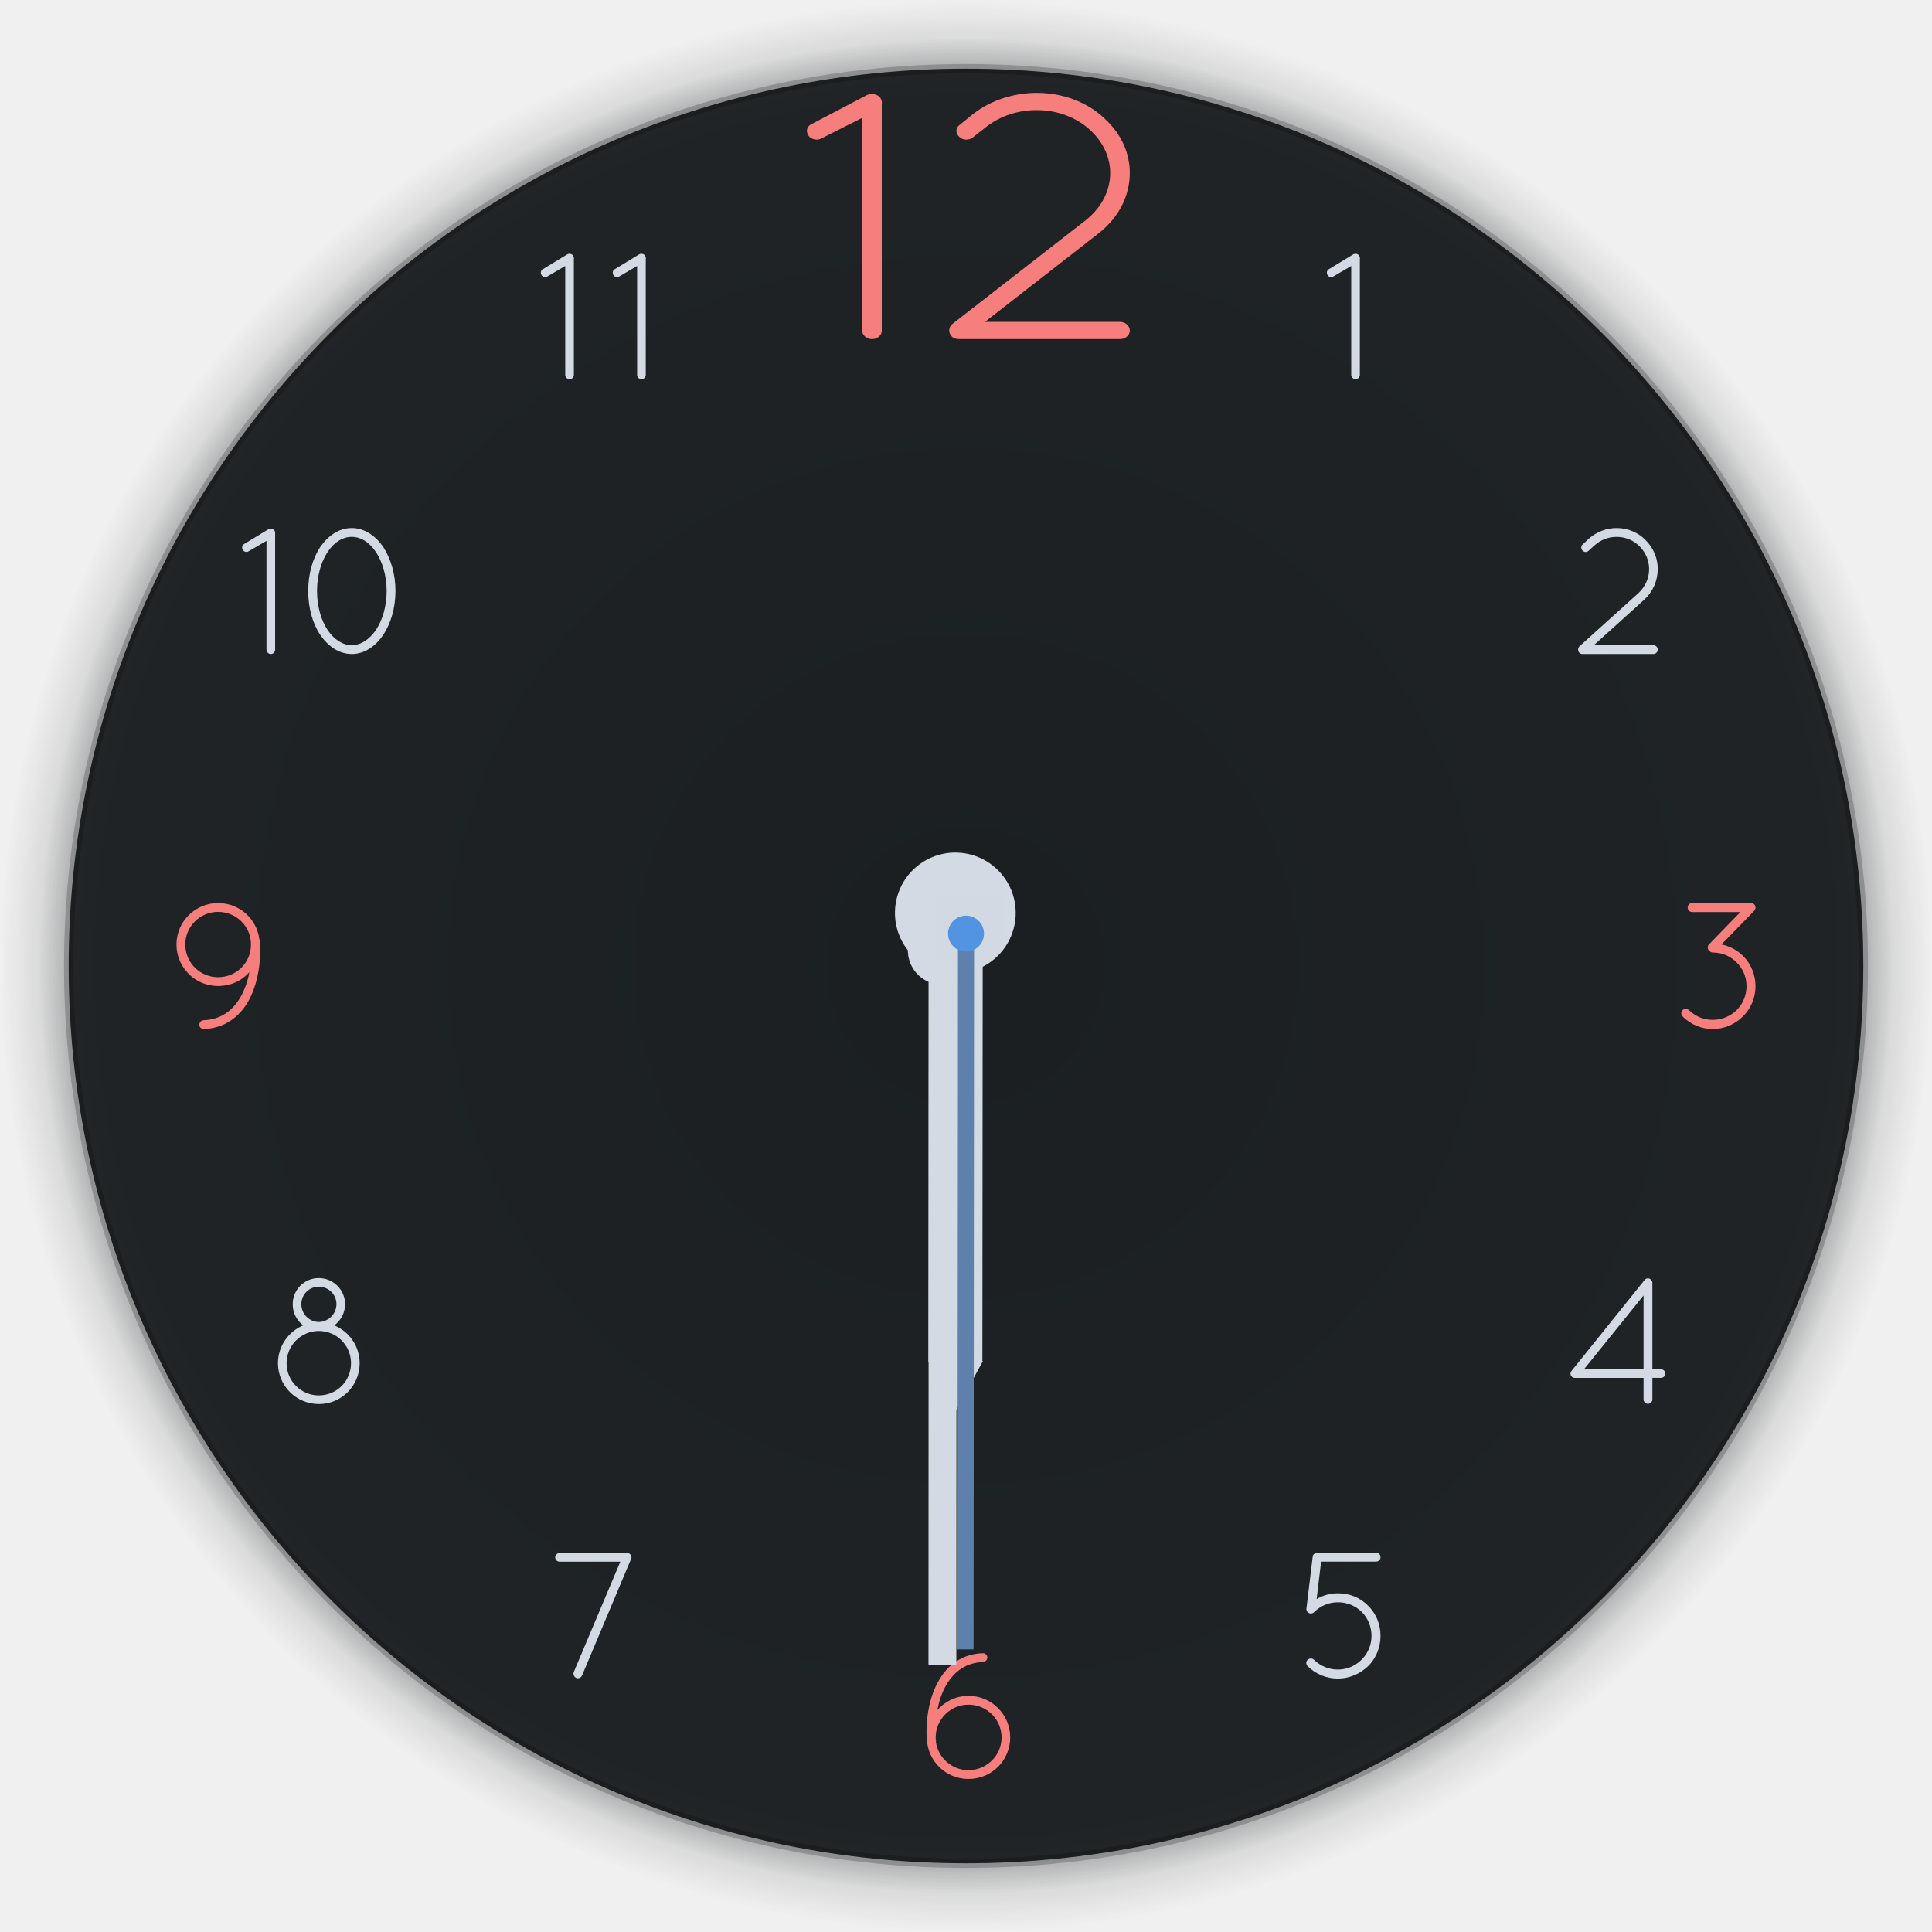
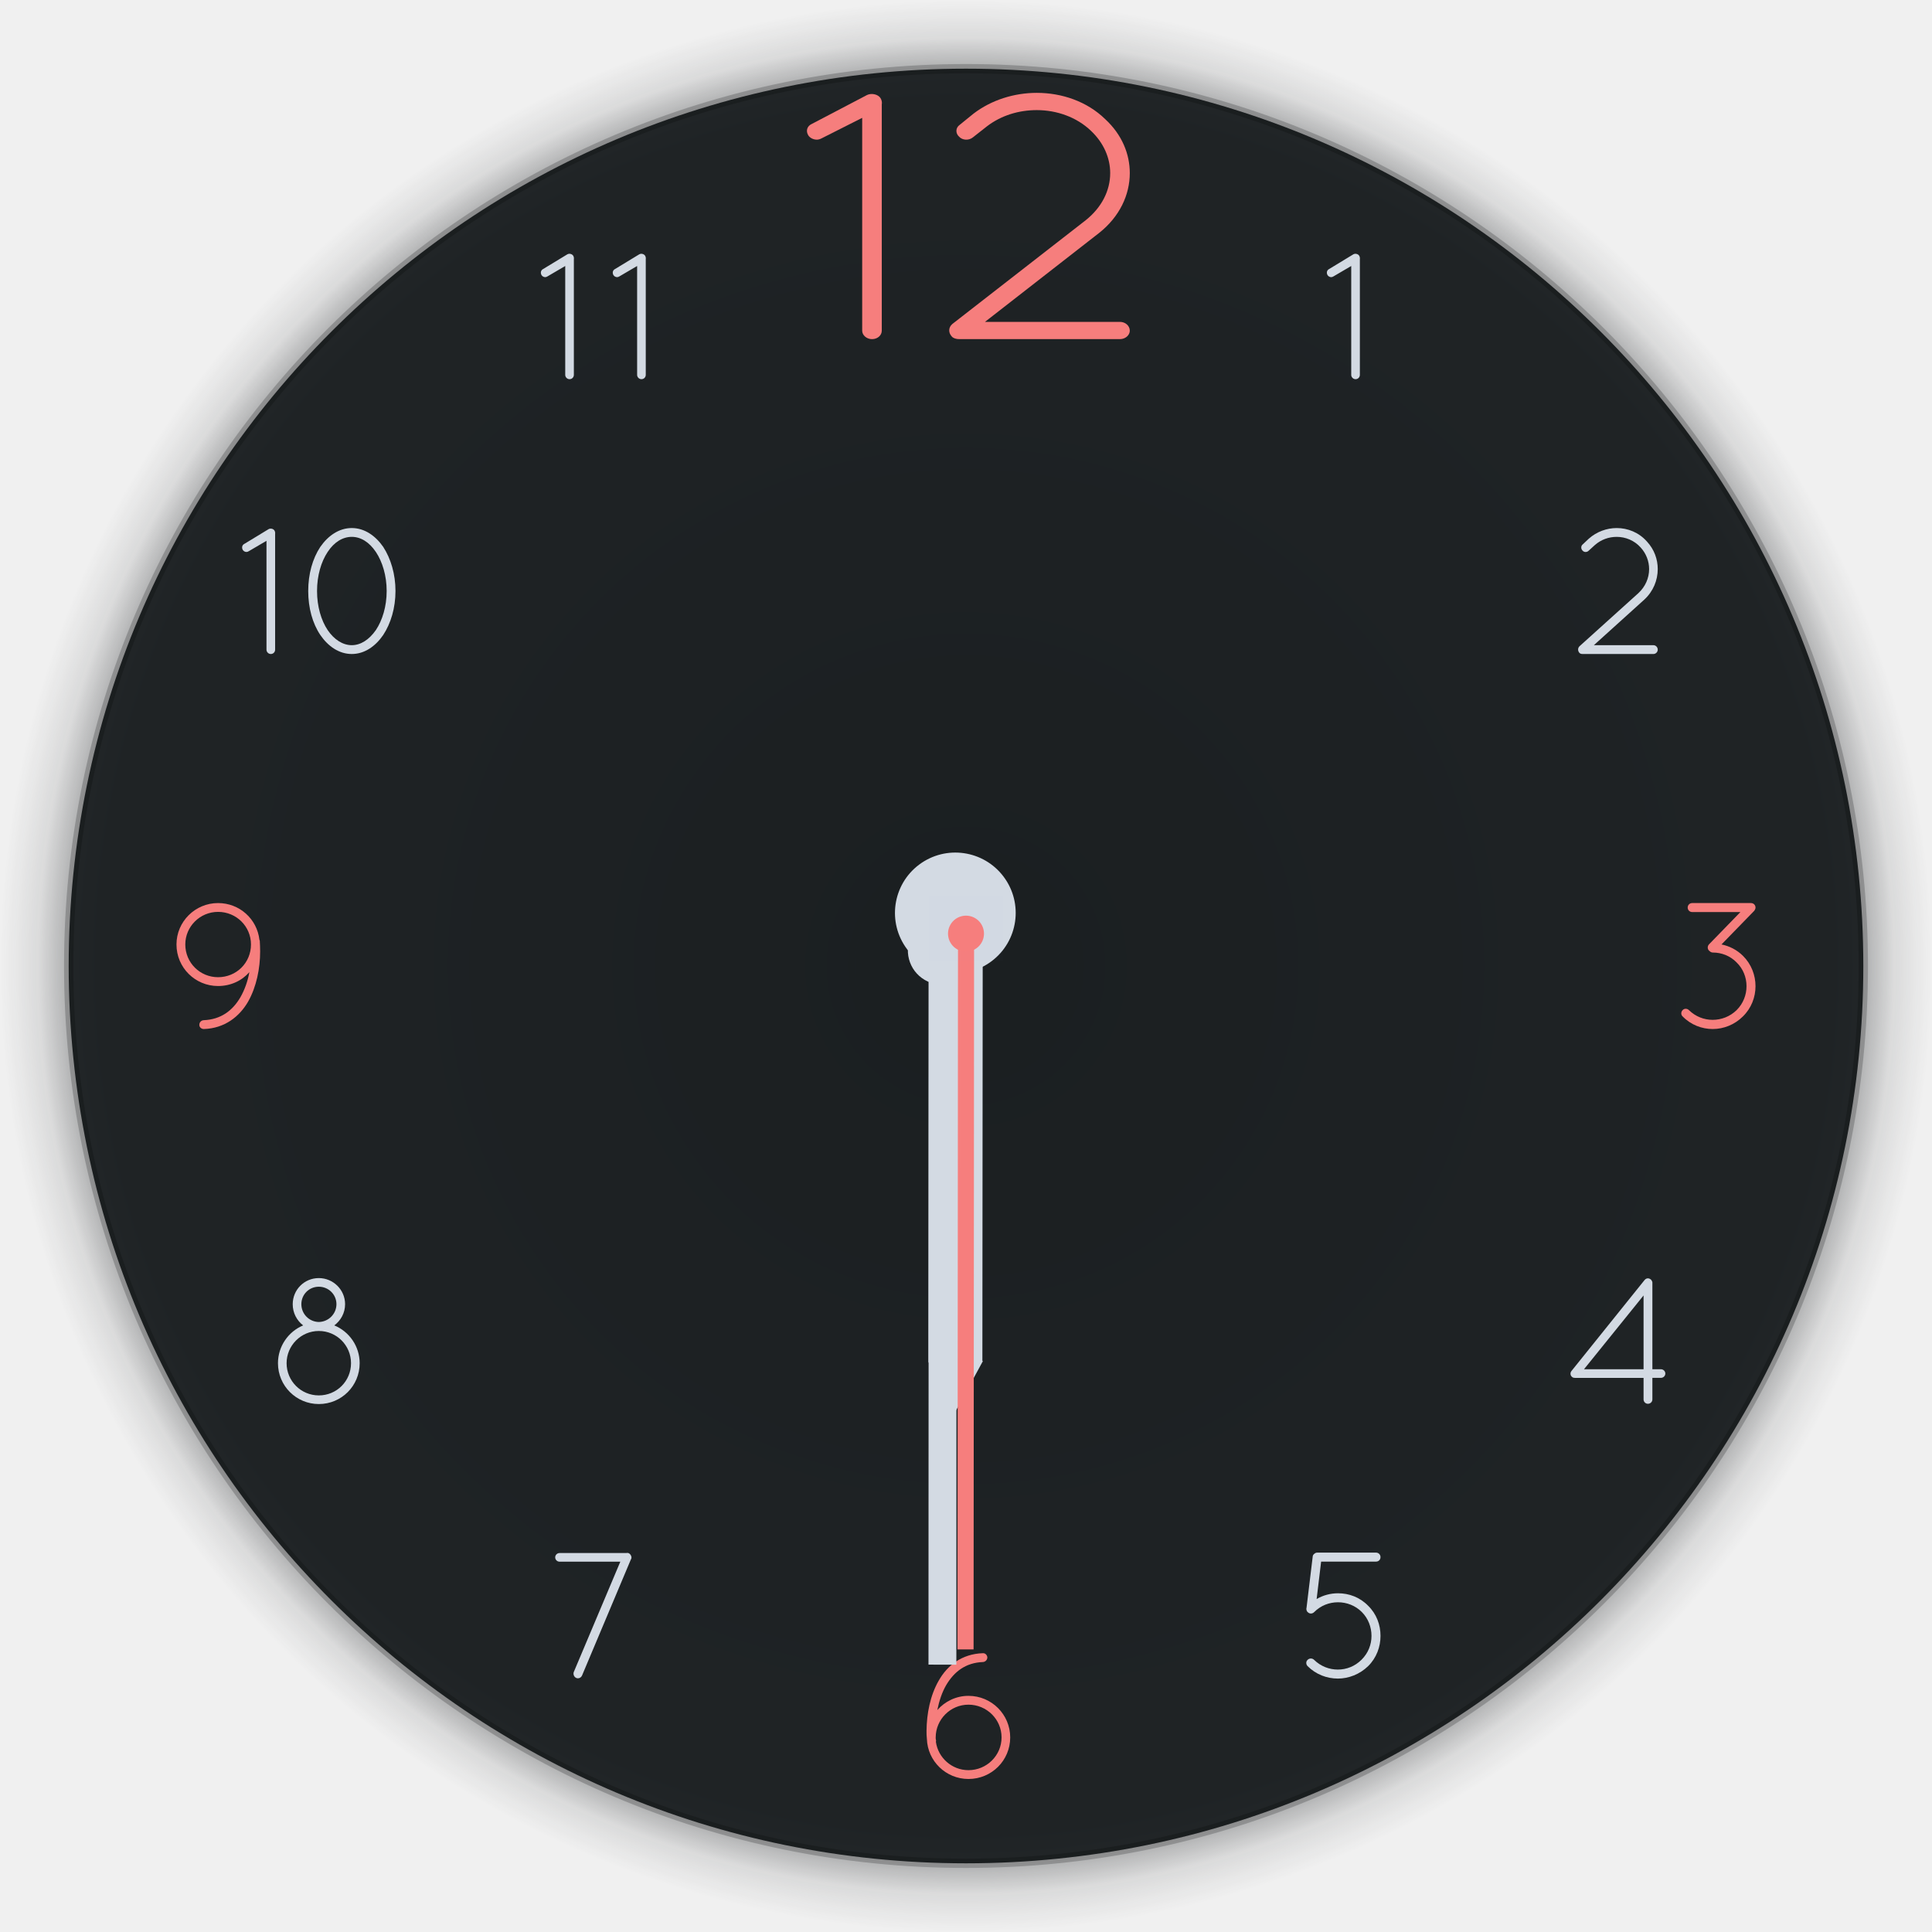
<svg xmlns="http://www.w3.org/2000/svg" xmlns:xlink="http://www.w3.org/1999/xlink" id="svg2" width="208" height="208" version="1">
  <defs id="defs5">
    <linearGradient id="linearGradient4011">
      <stop id="stop4013" offset="0" style="stop-color:#232629;stop-opacity:1" />
      <stop id="stop4019" offset=".9" style="stop-color:#232629;stop-opacity:0.523" />
      <stop id="stop4021" offset=".96" style="stop-color:#232629;stop-opacity:0.107" />
      <stop id="stop4015" offset="1" style="stop-color:#232629;stop-opacity:0" />
    </linearGradient>
    <radialGradient id="radialGradient4671" cx="1255.872" cy="382.729" r="96.606" fx="1255.872" fy="382.729" gradientTransform="matrix(1.076543,0,0,1.076543,-1252,-312.0245)" gradientUnits="userSpaceOnUse" xlink:href="#linearGradient4011" />
  </defs>
  <g id="ClockFace" transform="translate(4,4)">
    <circle id="path4329" cx="100" cy="100" r="104" style="fill:url(#radialGradient4671);fill-opacity:1;stroke:none" />
    <path style="opacity:0.95;fill:#1a1e21;fill-opacity:1;stroke:none" d="M 104,7.395 A 96.606,96.606 0 0 0 7.395,104 96.606,96.606 0 0 0 104,200.605 96.606,96.606 0 0 0 200.605,104 96.606,96.606 0 0 0 104,7.395 Z" transform="translate(-4,-4)" id="path5099" />
    <circle id="path5627" cx="100.001" cy="99.999" r="96.606" style="fill:none;stroke:#000000;stroke-opacity:0.2" />
    <g id="g4372" style="opacity:1;fill:#ffffff;fill-opacity:1">
      <path id="path4338" d="m 166.027,66.274 c 0.077,0.097 0.213,0.136 0.349,0.136 h 0.077 7.555 c 0.252,0 0.465,-0.213 0.465,-0.465 0,-0.271 -0.213,-0.484 -0.465,-0.484 h -6.412 l 5.424,-4.901 c 0.969,-0.891 1.453,-2.092 1.453,-3.293 0,-1.046 -0.368,-2.112 -1.162,-2.964 -0.872,-0.988 -2.073,-1.453 -3.255,-1.453 -1.066,0 -2.15,0.387 -3.003,1.143 l -0.659,0.62 c -0.194,0.155 -0.213,0.465 -0.019,0.659 0.155,0.194 0.465,0.213 0.659,0.019 l 0.659,-0.601 c 0.678,-0.601 1.511,-0.891 2.364,-0.891 0.949,0 1.899,0.387 2.577,1.143 0.601,0.659 0.911,1.492 0.911,2.325 0,0.969 -0.407,1.899 -1.162,2.596 l -6.335,5.715 c -0.194,0.194 -0.194,0.484 -0.019,0.697 z" style="font-style:normal;font-variant:normal;font-weight:normal;font-stretch:normal;font-size:medium;line-height:125%;font-family:Quicksand;-inkscape-font-specification:'Quicksand, Normal';text-align:start;letter-spacing:0px;word-spacing:0px;writing-mode:lr-tb;text-anchor:start;opacity:1;fill:#d3dae3;fill-opacity:1;stroke:none;stroke-width:1px;stroke-linecap:butt;stroke-linejoin:miter;stroke-opacity:1" />
      <path id="path4340" d="m 184.942,93.921 c 0.039,-0.058 0.058,-0.136 0.058,-0.213 0,-0.271 -0.213,-0.484 -0.484,-0.484 h -6.335 c -0.271,0 -0.484,0.213 -0.484,0.484 0,0.271 0.213,0.484 0.484,0.484 h 5.192 l -3.371,3.468 c -0.194,0.194 -0.194,0.504 0,0.697 0,0 0.019,0 0.019,0 0.097,0.116 0.232,0.194 0.387,0.194 0.93,0 1.86,0.349 2.557,1.066 0.717,0.697 1.066,1.627 1.066,2.557 0,0.93 -0.349,1.86 -1.066,2.577 -0.717,0.697 -1.647,1.046 -2.577,1.046 -0.93,0 -1.84,-0.349 -2.557,-1.046 -0.194,-0.194 -0.504,-0.194 -0.678,0 -0.194,0.194 -0.194,0.504 0,0.678 0.891,0.911 2.073,1.356 3.235,1.356 0,0 0,0 0,0 1.182,0 2.363,-0.465 3.255,-1.356 0.911,-0.891 1.356,-2.073 1.356,-3.255 0,-1.182 -0.446,-2.364 -1.337,-3.255 -0.659,-0.659 -1.472,-1.066 -2.325,-1.24 l 3.507,-3.603 c 0.039,-0.039 0.077,-0.097 0.097,-0.155 z" style="font-style:normal;font-variant:normal;font-weight:normal;font-stretch:normal;font-size:medium;line-height:125%;font-family:Quicksand;-inkscape-font-specification:'Quicksand, Normal';text-align:start;letter-spacing:0px;word-spacing:0px;writing-mode:lr-tb;text-anchor:start;opacity:1;fill:#f67e7d;fill-opacity:1;stroke:none;stroke-width:1px;stroke-linecap:butt;stroke-linejoin:miter;stroke-opacity:1" />
      <path id="path4342" d="m 172.947,146.667 c 0,0.252 0.213,0.465 0.465,0.465 0.271,0 0.484,-0.213 0.484,-0.465 v -2.325 h 0.911 c 0.271,0 0.484,-0.213 0.484,-0.465 0,-0.252 -0.213,-0.465 -0.484,-0.465 h -0.911 v -9.299 -0.058 c 0,-0.019 -0.019,-0.039 -0.019,-0.077 -0.039,-0.077 -0.077,-0.174 -0.155,-0.232 -0.213,-0.174 -0.484,-0.155 -0.659,0.058 l -0.019,0.019 -7.846,9.764 c -0.174,0.194 -0.155,0.504 0.058,0.659 0.077,0.077 0.194,0.097 0.291,0.097 h 0.039 0.019 7.342 v 2.325 z m -6.412,-3.255 6.412,-7.943 v 7.943 z" style="font-style:normal;font-variant:normal;font-weight:normal;font-stretch:normal;font-size:medium;line-height:125%;font-family:Quicksand;-inkscape-font-specification:'Quicksand, Normal';text-align:start;letter-spacing:0px;word-spacing:0px;writing-mode:lr-tb;text-anchor:start;opacity:1;fill:#d3dae3;fill-opacity:1;stroke:none;stroke-width:1px;stroke-linecap:butt;stroke-linejoin:miter;stroke-opacity:1" />
      <path id="path4344" d="m 140.034,176.717 c 1.162,0 2.363,-0.465 3.255,-1.337 0.911,-0.891 1.337,-2.092 1.337,-3.255 0,-1.201 -0.426,-2.364 -1.337,-3.255 -0.891,-0.911 -2.054,-1.337 -3.235,-1.337 -0.814,0 -1.608,0.213 -2.305,0.62 l 0.484,-4.03 h 5.909 c 0.271,0 0.484,-0.194 0.484,-0.484 0,-0.271 -0.213,-0.484 -0.484,-0.484 h -6.316 c -0.116,0 -0.232,0.039 -0.31,0.116 -0.116,0.077 -0.194,0.194 -0.194,0.349 l -0.659,5.463 c 0,0.039 -0.019,0.077 -0.019,0.097 0,0.058 0,0.116 0.019,0.155 0,0.019 0,0.039 0.019,0.058 v 0.019 c 0.019,0.058 0.058,0.116 0.116,0.155 0.174,0.194 0.484,0.194 0.678,0 0.717,-0.717 1.627,-1.066 2.577,-1.066 0.93,0 1.86,0.349 2.557,1.046 0.697,0.697 1.046,1.627 1.046,2.577 0,0.93 -0.349,1.84 -1.066,2.557 -0.717,0.717 -1.627,1.066 -2.557,1.066 -0.93,0 -1.84,-0.349 -2.557,-1.046 -0.194,-0.194 -0.504,-0.194 -0.697,0 -0.194,0.174 -0.194,0.484 0,0.678 0.891,0.891 2.073,1.337 3.255,1.337 z" style="font-style:normal;font-variant:normal;font-weight:normal;font-stretch:normal;font-size:medium;line-height:125%;font-family:Quicksand;-inkscape-font-specification:'Quicksand, Normal';text-align:start;letter-spacing:0px;word-spacing:0px;writing-mode:lr-tb;text-anchor:start;opacity:1;fill:#d3dae3;fill-opacity:1;stroke:none;stroke-width:1px;stroke-linecap:butt;stroke-linejoin:miter;stroke-opacity:1" />
      <path id="path4346" d="m 95.75,182.315 c 0,0.31 0,0.601 0.039,0.891 0.077,2.402 2.054,4.32 4.475,4.32 2.499,0 4.495,-1.995 4.495,-4.475 0,-2.46 -1.995,-4.475 -4.495,-4.475 -1.337,0 -2.538,0.601 -3.352,1.53 0.194,-0.969 0.504,-1.918 0.969,-2.712 0.852,-1.414 2.054,-2.383 3.952,-2.46 0.252,-0.019 0.465,-0.232 0.465,-0.504 -0.019,-0.252 -0.232,-0.465 -0.484,-0.446 -2.247,0.077 -3.816,1.298 -4.746,2.945 -0.93,1.608 -1.298,3.584 -1.317,5.386 z m 0.988,0.736 c 0,-1.937 1.589,-3.526 3.526,-3.526 1.976,0 3.565,1.589 3.565,3.526 0,1.937 -1.589,3.526 -3.565,3.526 -1.782,0 -3.274,-1.337 -3.507,-3.061 0.019,-0.039 0.019,-0.078 0.019,-0.136 -0.019,-0.078 -0.039,-0.155 -0.039,-0.252 v -0.077 z" style="font-style:normal;font-variant:normal;font-weight:normal;font-stretch:normal;font-size:medium;line-height:125%;font-family:Quicksand;-inkscape-font-specification:'Quicksand, Normal';text-align:start;letter-spacing:0px;word-spacing:0px;writing-mode:lr-tb;text-anchor:start;opacity:1;fill:#f67e7d;fill-opacity:1;stroke:none;stroke-width:1px;stroke-linecap:butt;stroke-linejoin:miter;stroke-opacity:1" />
      <path id="path4348" d="m 58.039,176.646 c 0.077,0.039 0.116,0.039 0.194,0.039 0.174,0 0.349,-0.116 0.426,-0.291 l 5.25,-12.476 c 0.058,-0.077 0.077,-0.155 0.077,-0.252 0,-0.058 -0.019,-0.097 -0.039,-0.155 -0.039,-0.116 -0.136,-0.232 -0.252,-0.291 -0.097,-0.039 -0.194,-0.039 -0.291,-0.019 H 56.237 c -0.252,0 -0.465,0.213 -0.465,0.465 0,0.252 0.213,0.465 0.465,0.465 h 6.548 l -5.018,11.895 c -0.077,0.233 0.039,0.523 0.271,0.62 z" style="font-style:normal;font-variant:normal;font-weight:normal;font-stretch:normal;font-size:medium;line-height:125%;font-family:Quicksand;-inkscape-font-specification:'Quicksand, Normal';text-align:start;letter-spacing:0px;word-spacing:0px;writing-mode:lr-tb;text-anchor:start;opacity:1;fill:#d3dae3;fill-opacity:1;stroke:none;stroke-width:1px;stroke-linecap:butt;stroke-linejoin:miter;stroke-opacity:1" />
      <path id="path4350" d="m 27.514,136.408 c 0,0.949 0.446,1.763 1.124,2.286 -1.589,0.659 -2.712,2.247 -2.712,4.068 0,2.441 1.976,4.398 4.398,4.398 2.441,0 4.398,-1.957 4.398,-4.398 0,-1.821 -1.124,-3.41 -2.732,-4.068 0.697,-0.523 1.162,-1.337 1.162,-2.286 0,-1.55 -1.279,-2.809 -2.828,-2.809 -1.569,0 -2.809,1.259 -2.809,2.809 z m -0.659,6.354 c 0,-1.899 1.55,-3.468 3.468,-3.468 1.937,0 3.468,1.569 3.468,3.468 0,1.918 -1.53,3.468 -3.468,3.468 -1.918,0 -3.468,-1.55 -3.468,-3.468 z m 1.589,-6.354 c 0,-1.046 0.833,-1.879 1.879,-1.879 1.046,0 1.899,0.833 1.899,1.879 0,1.046 -0.852,1.899 -1.899,1.918 -1.046,-0.019 -1.879,-0.872 -1.879,-1.918 z" style="font-style:normal;font-variant:normal;font-weight:normal;font-stretch:normal;font-size:medium;line-height:125%;font-family:Quicksand;-inkscape-font-specification:'Quicksand, Normal';text-align:start;letter-spacing:0px;word-spacing:0px;writing-mode:lr-tb;text-anchor:start;opacity:1;fill:#d3dae3;fill-opacity:1;stroke:none;stroke-width:1px;stroke-linecap:butt;stroke-linejoin:miter;stroke-opacity:1" />
      <path id="path4352" d="m 15,97.68 c 0,2.499 2.015,4.475 4.475,4.475 1.356,0 2.557,-0.562 3.371,-1.492 -0.174,0.969 -0.504,1.899 -0.969,2.712 -0.833,1.414 -2.073,2.383 -3.952,2.46 -0.271,0.019 -0.465,0.232 -0.465,0.504 0,0.252 0.213,0.446 0.484,0.446 h 0.019 c 2.228,-0.077 3.816,-1.337 4.746,-2.945 0.911,-1.608 1.298,-3.603 1.298,-5.405 0,-0.407 -0.019,-0.794 -0.039,-1.162 -0.019,-0.039 -0.019,-0.058 -0.039,-0.097 -0.252,-2.228 -2.131,-3.952 -4.456,-3.952 C 17.015,93.224 15,95.219 15,97.68 Z m 4.475,3.526 c -1.937,0 -3.526,-1.55 -3.526,-3.526 0,-1.937 1.589,-3.507 3.526,-3.507 1.976,0 3.545,1.569 3.545,3.507 0,1.976 -1.569,3.526 -3.545,3.526 z" style="font-style:normal;font-variant:normal;font-weight:normal;font-stretch:normal;font-size:medium;line-height:125%;font-family:Quicksand;-inkscape-font-specification:'Quicksand, Normal';text-align:start;letter-spacing:0px;word-spacing:0px;writing-mode:lr-tb;text-anchor:start;opacity:1;fill:#f67e7d;fill-opacity:1;stroke:none;stroke-width:1px;stroke-linecap:butt;stroke-linejoin:miter;stroke-opacity:1" />
      <path id="path4354" d="m 24.69,65.945 c 0,0.252 0.213,0.465 0.465,0.465 0.271,0 0.465,-0.213 0.465,-0.465 V 53.488 c 0.019,-0.116 0,-0.232 -0.058,-0.349 -0.116,-0.213 -0.426,-0.291 -0.639,-0.174 L 22.307,54.554 c -0.232,0.116 -0.31,0.387 -0.174,0.639 0.077,0.136 0.232,0.232 0.407,0.232 0.077,0 0.174,-0.039 0.232,-0.077 l 1.918,-1.124 v 11.721 z" style="font-style:normal;font-variant:normal;font-weight:normal;font-stretch:normal;font-size:medium;line-height:125%;font-family:Quicksand;-inkscape-font-specification:'Quicksand, Normal';text-align:start;letter-spacing:0px;word-spacing:0px;writing-mode:lr-tb;text-anchor:start;opacity:1;fill:#d3dae3;fill-opacity:1;stroke:none;stroke-width:1px;stroke-linecap:butt;stroke-linejoin:miter;stroke-opacity:1" />
      <path id="path4356" d="m 30.481,64.356 c 0.833,1.22 2.015,2.054 3.39,2.054 1.375,0 2.557,-0.833 3.39,-2.054 0.814,-1.24 1.317,-2.906 1.317,-4.727 0,-1.821 -0.504,-3.487 -1.317,-4.746 -0.833,-1.201 -2.015,-2.034 -3.39,-2.034 -1.375,0 -2.557,0.833 -3.39,2.034 -0.833,1.259 -1.298,2.925 -1.298,4.746 0,1.821 0.465,3.487 1.298,4.727 z m 0.794,-8.931 c 0.697,-1.066 1.627,-1.627 2.596,-1.627 0,0 0,0 0,0 0.969,0 1.879,0.562 2.596,1.627 0.697,1.046 1.162,2.538 1.162,4.204 0,1.666 -0.465,3.158 -1.162,4.204 -0.717,1.027 -1.627,1.627 -2.596,1.627 -0.969,0 -1.899,-0.601 -2.596,-1.627 -0.697,-1.046 -1.143,-2.538 -1.143,-4.204 0,-1.666 0.446,-3.158 1.143,-4.204 z" style="font-style:normal;font-variant:normal;font-weight:normal;font-stretch:normal;font-size:medium;line-height:125%;font-family:Quicksand;-inkscape-font-specification:'Quicksand, Normal';text-align:start;letter-spacing:0px;word-spacing:0px;writing-mode:lr-tb;text-anchor:start;opacity:1;fill:#d3dae3;fill-opacity:1;stroke:none;stroke-width:1px;stroke-linecap:butt;stroke-linejoin:miter;stroke-opacity:1" />
      <path id="path4358" d="m 56.852,36.357 c 0,0.252 0.213,0.465 0.465,0.465 0.271,0 0.465,-0.213 0.465,-0.465 V 23.901 c 0.019,-0.116 0,-0.232 -0.058,-0.349 -0.116,-0.213 -0.426,-0.291 -0.639,-0.174 l -2.615,1.589 c -0.232,0.116 -0.31,0.387 -0.174,0.639 0.077,0.136 0.232,0.232 0.407,0.232 0.077,0 0.174,-0.039 0.232,-0.077 l 1.918,-1.124 v 11.721 z" style="font-style:normal;font-variant:normal;font-weight:normal;font-stretch:normal;font-size:medium;line-height:125%;font-family:Quicksand;-inkscape-font-specification:'Quicksand, Normal';text-align:start;letter-spacing:0px;word-spacing:0px;writing-mode:lr-tb;text-anchor:start;opacity:1;fill:#d3dae3;fill-opacity:1;stroke:none;stroke-width:1px;stroke-linecap:butt;stroke-linejoin:miter;stroke-opacity:1" />
      <path id="path4360" d="m 64.593,36.357 c 0,0.252 0.213,0.465 0.465,0.465 0.271,0 0.465,-0.213 0.465,-0.465 V 23.901 c 0.019,-0.116 0,-0.232 -0.058,-0.349 -0.116,-0.213 -0.426,-0.291 -0.639,-0.174 l -2.615,1.589 c -0.232,0.116 -0.31,0.387 -0.174,0.639 0.077,0.136 0.232,0.232 0.407,0.232 0.077,0 0.174,-0.039 0.232,-0.077 l 1.918,-1.124 v 11.721 z" style="font-style:normal;font-variant:normal;font-weight:normal;font-stretch:normal;font-size:medium;line-height:125%;font-family:Quicksand;-inkscape-font-specification:'Quicksand, Normal';text-align:start;letter-spacing:0px;word-spacing:0px;writing-mode:lr-tb;text-anchor:start;opacity:1;fill:#d3dae3;fill-opacity:1;stroke:none;stroke-width:1px;stroke-linecap:butt;stroke-linejoin:miter;stroke-opacity:1" />
      <path id="path4362" d="m 88.824,31.602 c 0,0.492 0.483,0.909 1.054,0.909 0.615,0 1.054,-0.417 1.054,-0.909 V 7.248 c 0.044,-0.227 0,-0.454 -0.132,-0.682 -0.264,-0.417 -0.966,-0.568 -1.449,-0.341 l -5.929,3.106 c -0.527,0.227 -0.703,0.757 -0.395,1.25 0.176,0.265 0.527,0.454 0.922,0.454 0.176,0 0.395,-0.076 0.527,-0.152 L 88.824,8.688 V 31.601 Z" style="font-style:normal;font-variant:normal;font-weight:normal;font-stretch:normal;font-size:medium;line-height:125%;font-family:Quicksand;-inkscape-font-specification:'Quicksand, Normal';text-align:start;letter-spacing:0px;word-spacing:0px;writing-mode:lr-tb;text-anchor:start;opacity:1;fill:#f67e7d;fill-opacity:1;stroke:none;stroke-width:2.105px;stroke-linecap:butt;stroke-linejoin:miter;stroke-opacity:1" />
      <path id="path4364" d="m 98.484,32.245 c 0.176,0.189 0.483,0.265 0.791,0.265 h 0.176 17.129 c 0.571,0 1.054,-0.417 1.054,-0.909 0,-0.53 -0.483,-0.947 -1.054,-0.947 h -14.538 l 12.298,-9.582 c 2.196,-1.742 3.294,-4.09 3.294,-6.439 0,-2.045 -0.834,-4.128 -2.635,-5.795 -1.976,-1.932 -4.699,-2.841 -7.379,-2.841 -2.416,0 -4.875,0.757 -6.808,2.235 l -1.493,1.212 c -0.439,0.303 -0.483,0.909 -0.044,1.288 0.351,0.379 1.054,0.417 1.493,0.038 l 1.493,-1.174 c 1.537,-1.174 3.426,-1.742 5.358,-1.742 2.152,0 4.304,0.757 5.841,2.235 1.362,1.288 2.064,2.916 2.064,4.545 0,1.894 -0.922,3.712 -2.635,5.075 L 98.528,30.882 c -0.439,0.379 -0.439,0.947 -0.044,1.363 z" style="font-style:normal;font-variant:normal;font-weight:normal;font-stretch:normal;font-size:medium;line-height:125%;font-family:Quicksand;-inkscape-font-specification:'Quicksand, Normal';text-align:start;letter-spacing:0px;word-spacing:0px;writing-mode:lr-tb;text-anchor:start;opacity:1;fill:#f67e7d;fill-opacity:1;stroke:none;stroke-width:2.105px;stroke-linecap:butt;stroke-linejoin:miter;stroke-opacity:1" />
      <path id="path4336" d="m 141.473,36.357 c 0,0.252 0.213,0.465 0.465,0.465 0.271,0 0.465,-0.213 0.465,-0.465 V 23.901 c 0.019,-0.116 0,-0.232 -0.058,-0.349 -0.116,-0.213 -0.426,-0.291 -0.639,-0.174 l -2.615,1.589 c -0.232,0.116 -0.31,0.387 -0.174,0.639 0.077,0.136 0.232,0.232 0.407,0.232 0.077,0 0.174,-0.039 0.232,-0.077 l 1.918,-1.124 v 11.721 z" style="font-style:normal;font-variant:normal;font-weight:normal;font-stretch:normal;font-size:medium;line-height:125%;font-family:Quicksand;-inkscape-font-specification:'Quicksand, Normal';text-align:start;letter-spacing:0px;word-spacing:0px;writing-mode:lr-tb;text-anchor:start;opacity:1;fill:#d3dae3;fill-opacity:1;stroke:none;stroke-width:1px;stroke-linecap:butt;stroke-linejoin:miter;stroke-opacity:1" />
    </g>
  </g>
  <g id="HourHand" transform="rotate(-126.8709,439.4271,568.3995)">
    <rect id="rect4673" width="18" height="64" x="33" y="91" transform="rotate(126.8709,409.4297,584.4686)" style="opacity:0.001;fill:#000000;fill-opacity:1;stroke:none" />
    <path id="rect5450" d="m 980.523,549.887 -5.955,-0.742 2.521,5.509 0.036,-0.051 34.481,25.905 3.422,-4.698 -34.481,-25.905 z" style="fill:#d3dae3;fill-opacity:1;stroke:none" />
    <circle id="path5455-2" cx="1771.396" cy="382.032" r="6.499" transform="translate(-753.9339,199.1847)" style="fill:#d3dae3;fill-opacity:1;stroke:none" />
  </g>
  <g id="MinuteHand" transform="rotate(120.2186,697.1023,78.50596)" style="fill:#717171;fill-opacity:1">
    <rect id="rect4675" width="12" height="85" x="64" y="94" transform="rotate(-120.2186,682.0438,68.31852)" style="opacity:0.001;fill:#000000;fill-opacity:1;stroke:none" />
    <path id="rect5459" d="m 588.165,1012.615 75.736,7e-4 v 3 l -75.736,-7e-4 z" transform="rotate(-30.2)" style="fill:#d3dae3;fill-opacity:1;stroke:none" />
    <circle id="path5457" cx="1771.396" cy="382.032" r="6.499" transform="matrix(0.5647512,0,0,0.5647512,17.10373,365.5042)" style="fill:#d3dae3;fill-opacity:1;stroke:none" />
  </g>
  <g id="SecondHand" transform="rotate(120.0409,699.3549,77.41656)" style="fill:#e74c3c;fill-opacity:1">
-     <rect id="rect6212" width="77.736" height="1.732" x="589.8" y="1011.19" transform="rotate(-30)" style="fill:#5e81ac;fill-opacity:1;stroke:none" />
+     <rect id="rect6212" width="77.736" height="1.732" x="589.8" y="1011.19" transform="rotate(-30)" style="fill:#f67e7d;fill-opacity:1;stroke:none" />
    <rect id="rect4677" width="8" height="7" x="106" y="96" transform="rotate(-120.0409,702.5001,78.91185)" style="opacity:0.01;fill:#5294e2;fill-opacity:1;stroke:none" />
-     <path id="path6214" d="m 1777.896,382.032 c 0,3.59 -2.91,6.499 -6.499,6.499 -3.59,0 -6.5,-2.91 -6.5,-6.499 0,-3.59 2.91,-6.499 6.5,-6.499 3.59,0 6.499,2.91 6.499,6.499 z" transform="matrix(0.2978345,0,0,0.2978345,489.8134,467.4493)" style="fill:#5294e2;fill-opacity:1;stroke:none" />
+     <path id="path6214" d="m 1777.896,382.032 c 0,3.59 -2.91,6.499 -6.499,6.499 -3.59,0 -6.5,-2.91 -6.5,-6.499 0,-3.59 2.91,-6.499 6.5,-6.499 3.59,0 6.499,2.91 6.499,6.499 z" transform="matrix(0.2978345,0,0,0.2978345,489.8134,467.4493)" style="fill:#f67e7d;fill-opacity:1;stroke:none" />
  </g>
  <g id="HourHandShadow" transform="matrix(-0.6000147,-0.799989,0.799989,-0.6000147,467.1252,1270.698)" style="opacity:0.1">
    <path id="path4376" d="m 980.523,549.887 -5.955,-0.742 2.521,5.509 0.036,-0.051 34.481,25.905 3.422,-4.698 -34.481,-25.905 z" style="fill:#262626;fill-opacity:0;stroke:none" />
    <circle id="path4378" cx="1771.396" cy="382.032" r="6.499" transform="translate(-754,199.1995)" style="fill:#232629;fill-opacity:0.004;stroke:none" />
  </g>
  <g id="SecondHandShadow" transform="matrix(-0.5006173,0.8656687,-0.8656687,-0.5006173,1296.495,-481.7159)" style="opacity:0.1;fill:#232629;fill-opacity:0">
    <path id="rect4414" d="m 591.805,1011.186 75.736,0 0,1.732 -75.736,0 z" transform="matrix(0.8660254,-0.5,0.5,0.8660254,0,0)" style="fill:#232629;fill-opacity:0;stroke:none" />
    <circle id="path4416" cx="1771.396" cy="382.032" r="6.499" transform="matrix(0.2978345,0,0,0.2978345,489.8134,467.4493)" style="fill:#232629;fill-opacity:0;stroke:none" />
    <rect id="rect4715" width="6" height="82" x="113" y="97" transform="matrix(-0.5006173,-0.8656687,0.8656687,-0.5006173,988.876,731.7429)" style="opacity:0.01;fill:#232629;fill-opacity:0;stroke:none" />
  </g>
  <circle id="HandCenterScrew" cx="0" cy="8" r="0" style="opacity:0.001;fill:#232629;fill-opacity:1;stroke:none" />
  <g id="MinuteHandShadow" transform="matrix(-0.5033012,0.864111,-0.864111,-0.5033012,1348.352,-478.6583)" style="opacity:0.1;fill:#232629;fill-opacity:1">
    <path id="rect4404" d="m 590.165,1012.615 73.736,0 0,3 -73.736,0 z" transform="matrix(0.8642748,-0.5030199,0.5030199,0.8642748,0,0)" style="fill:#262626;fill-opacity:0;stroke:none" />
    <circle id="path4406" cx="1771.396" cy="382.032" r="6.499" transform="matrix(0.6249637,0,0,0.6249637,-89.66208,342.4755)" style="fill:#232629;fill-opacity:0.004;stroke:none" />
  </g>
</svg>
